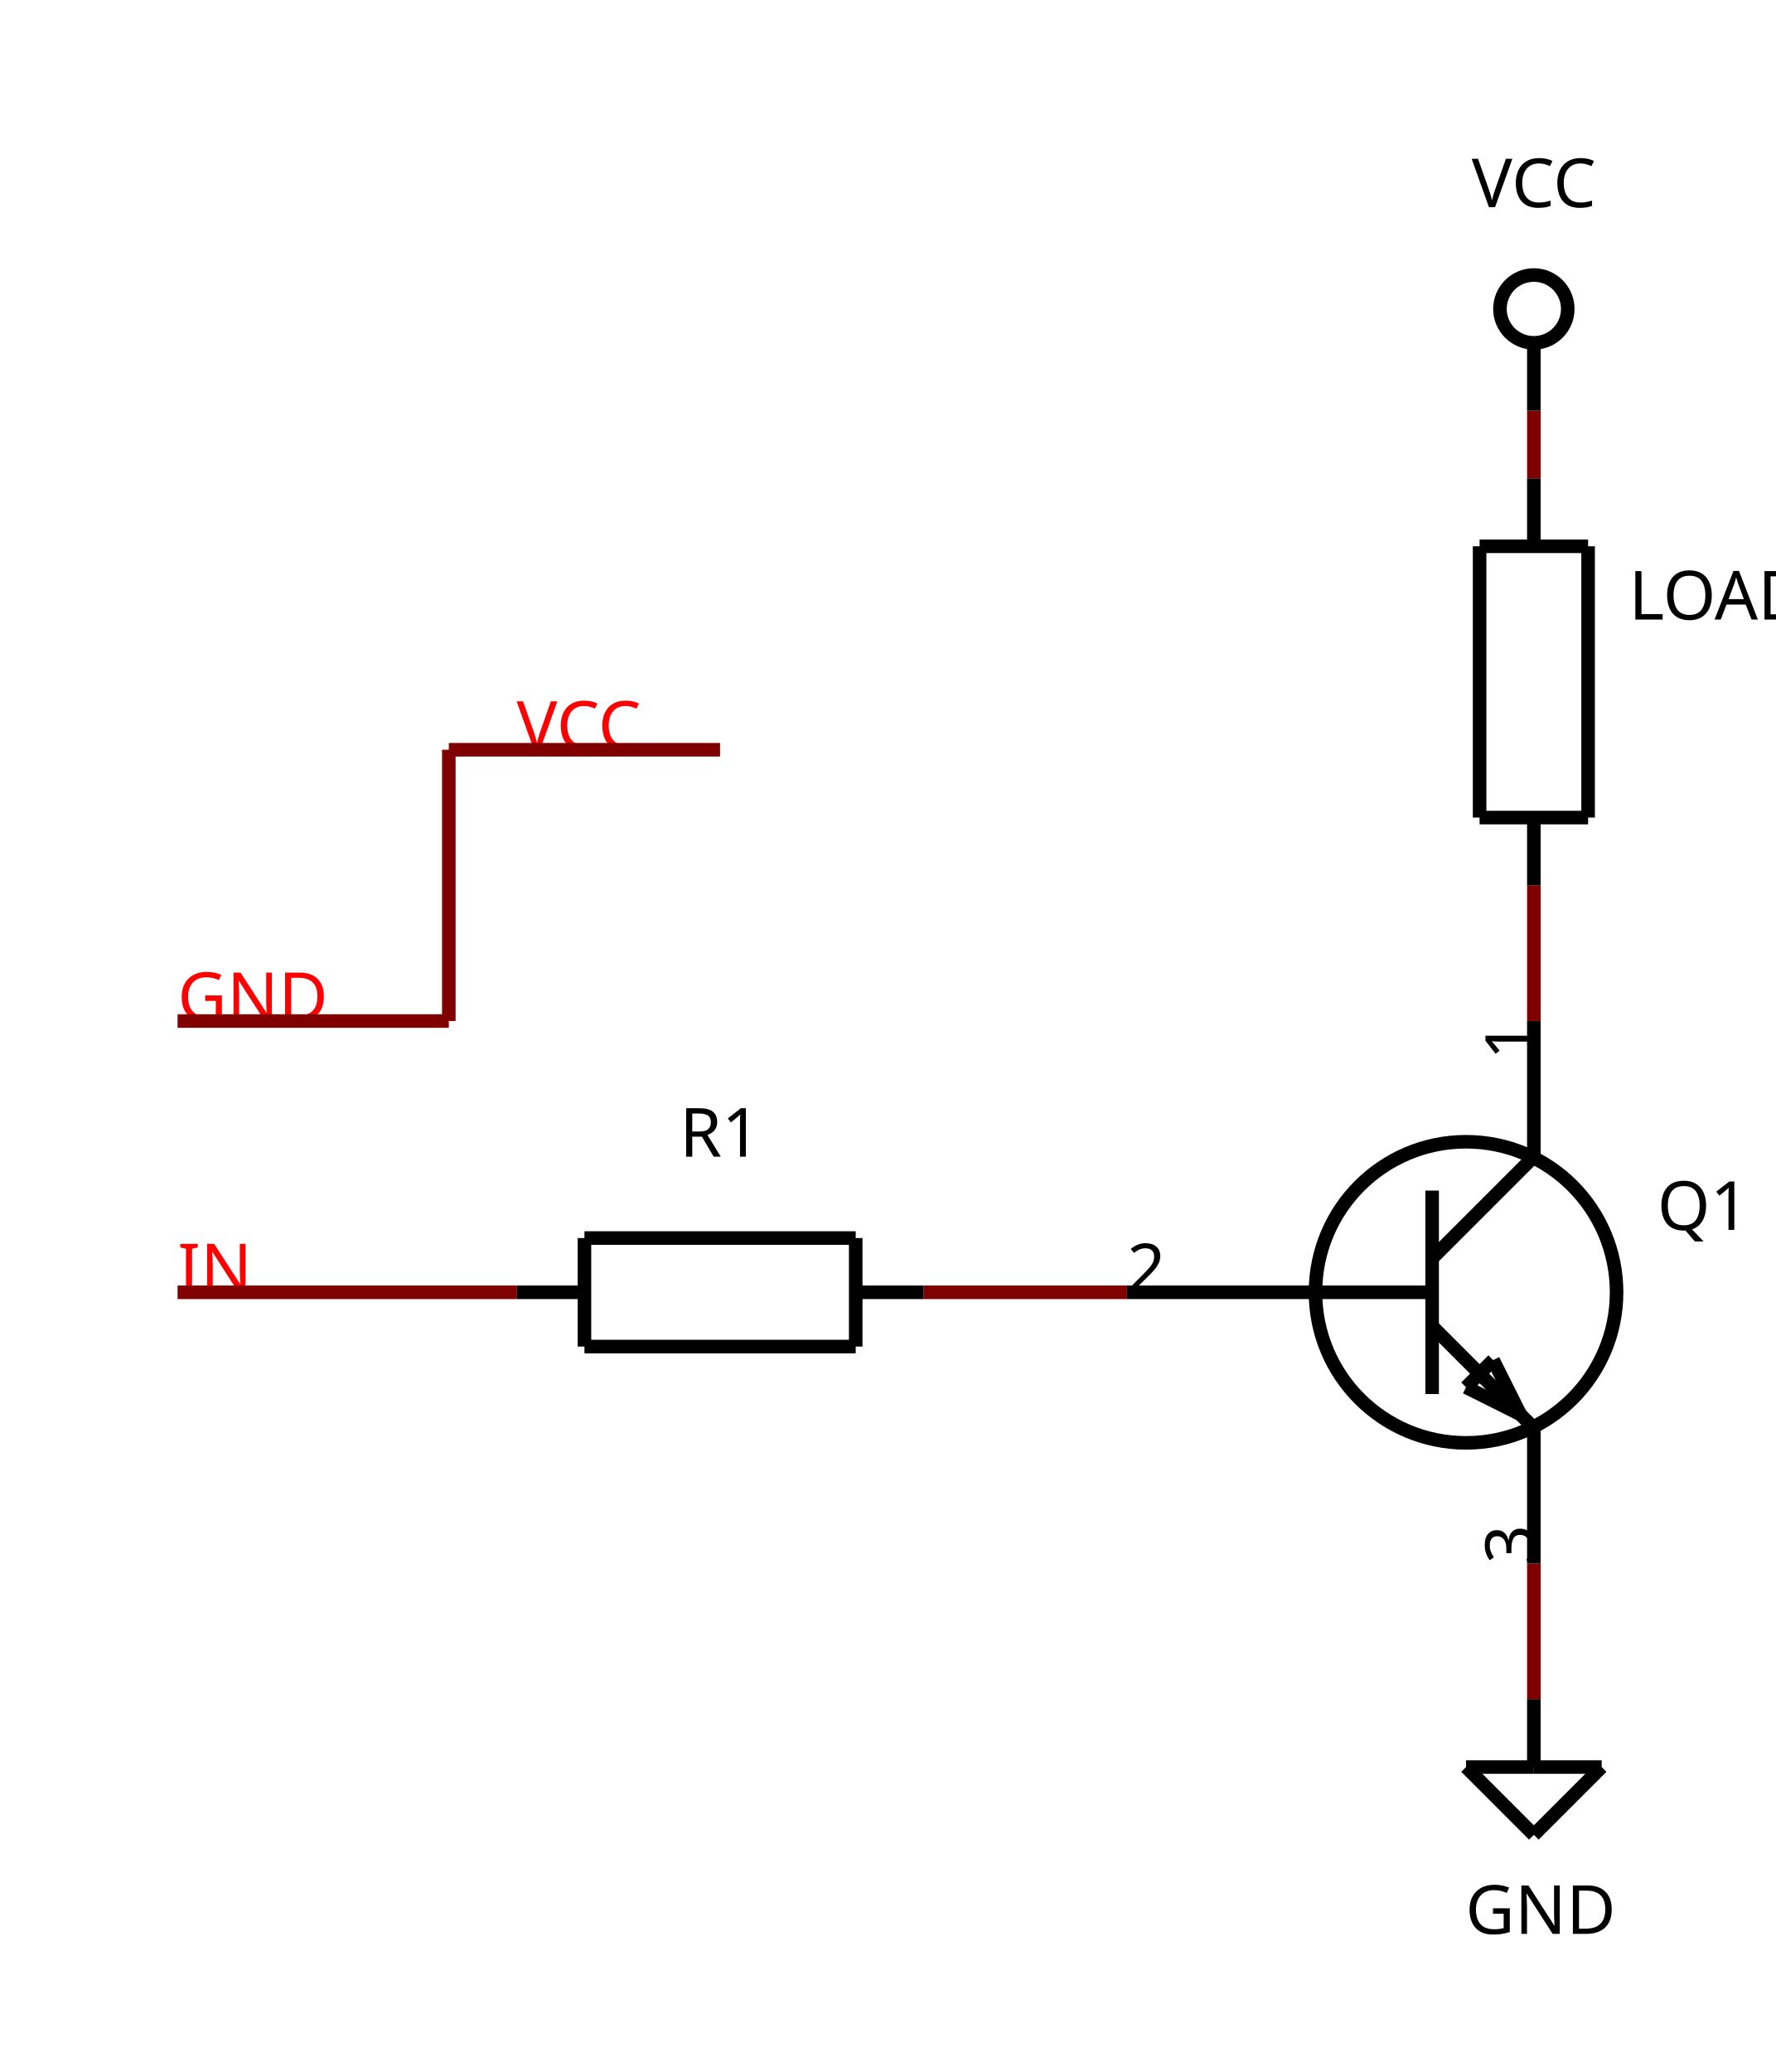
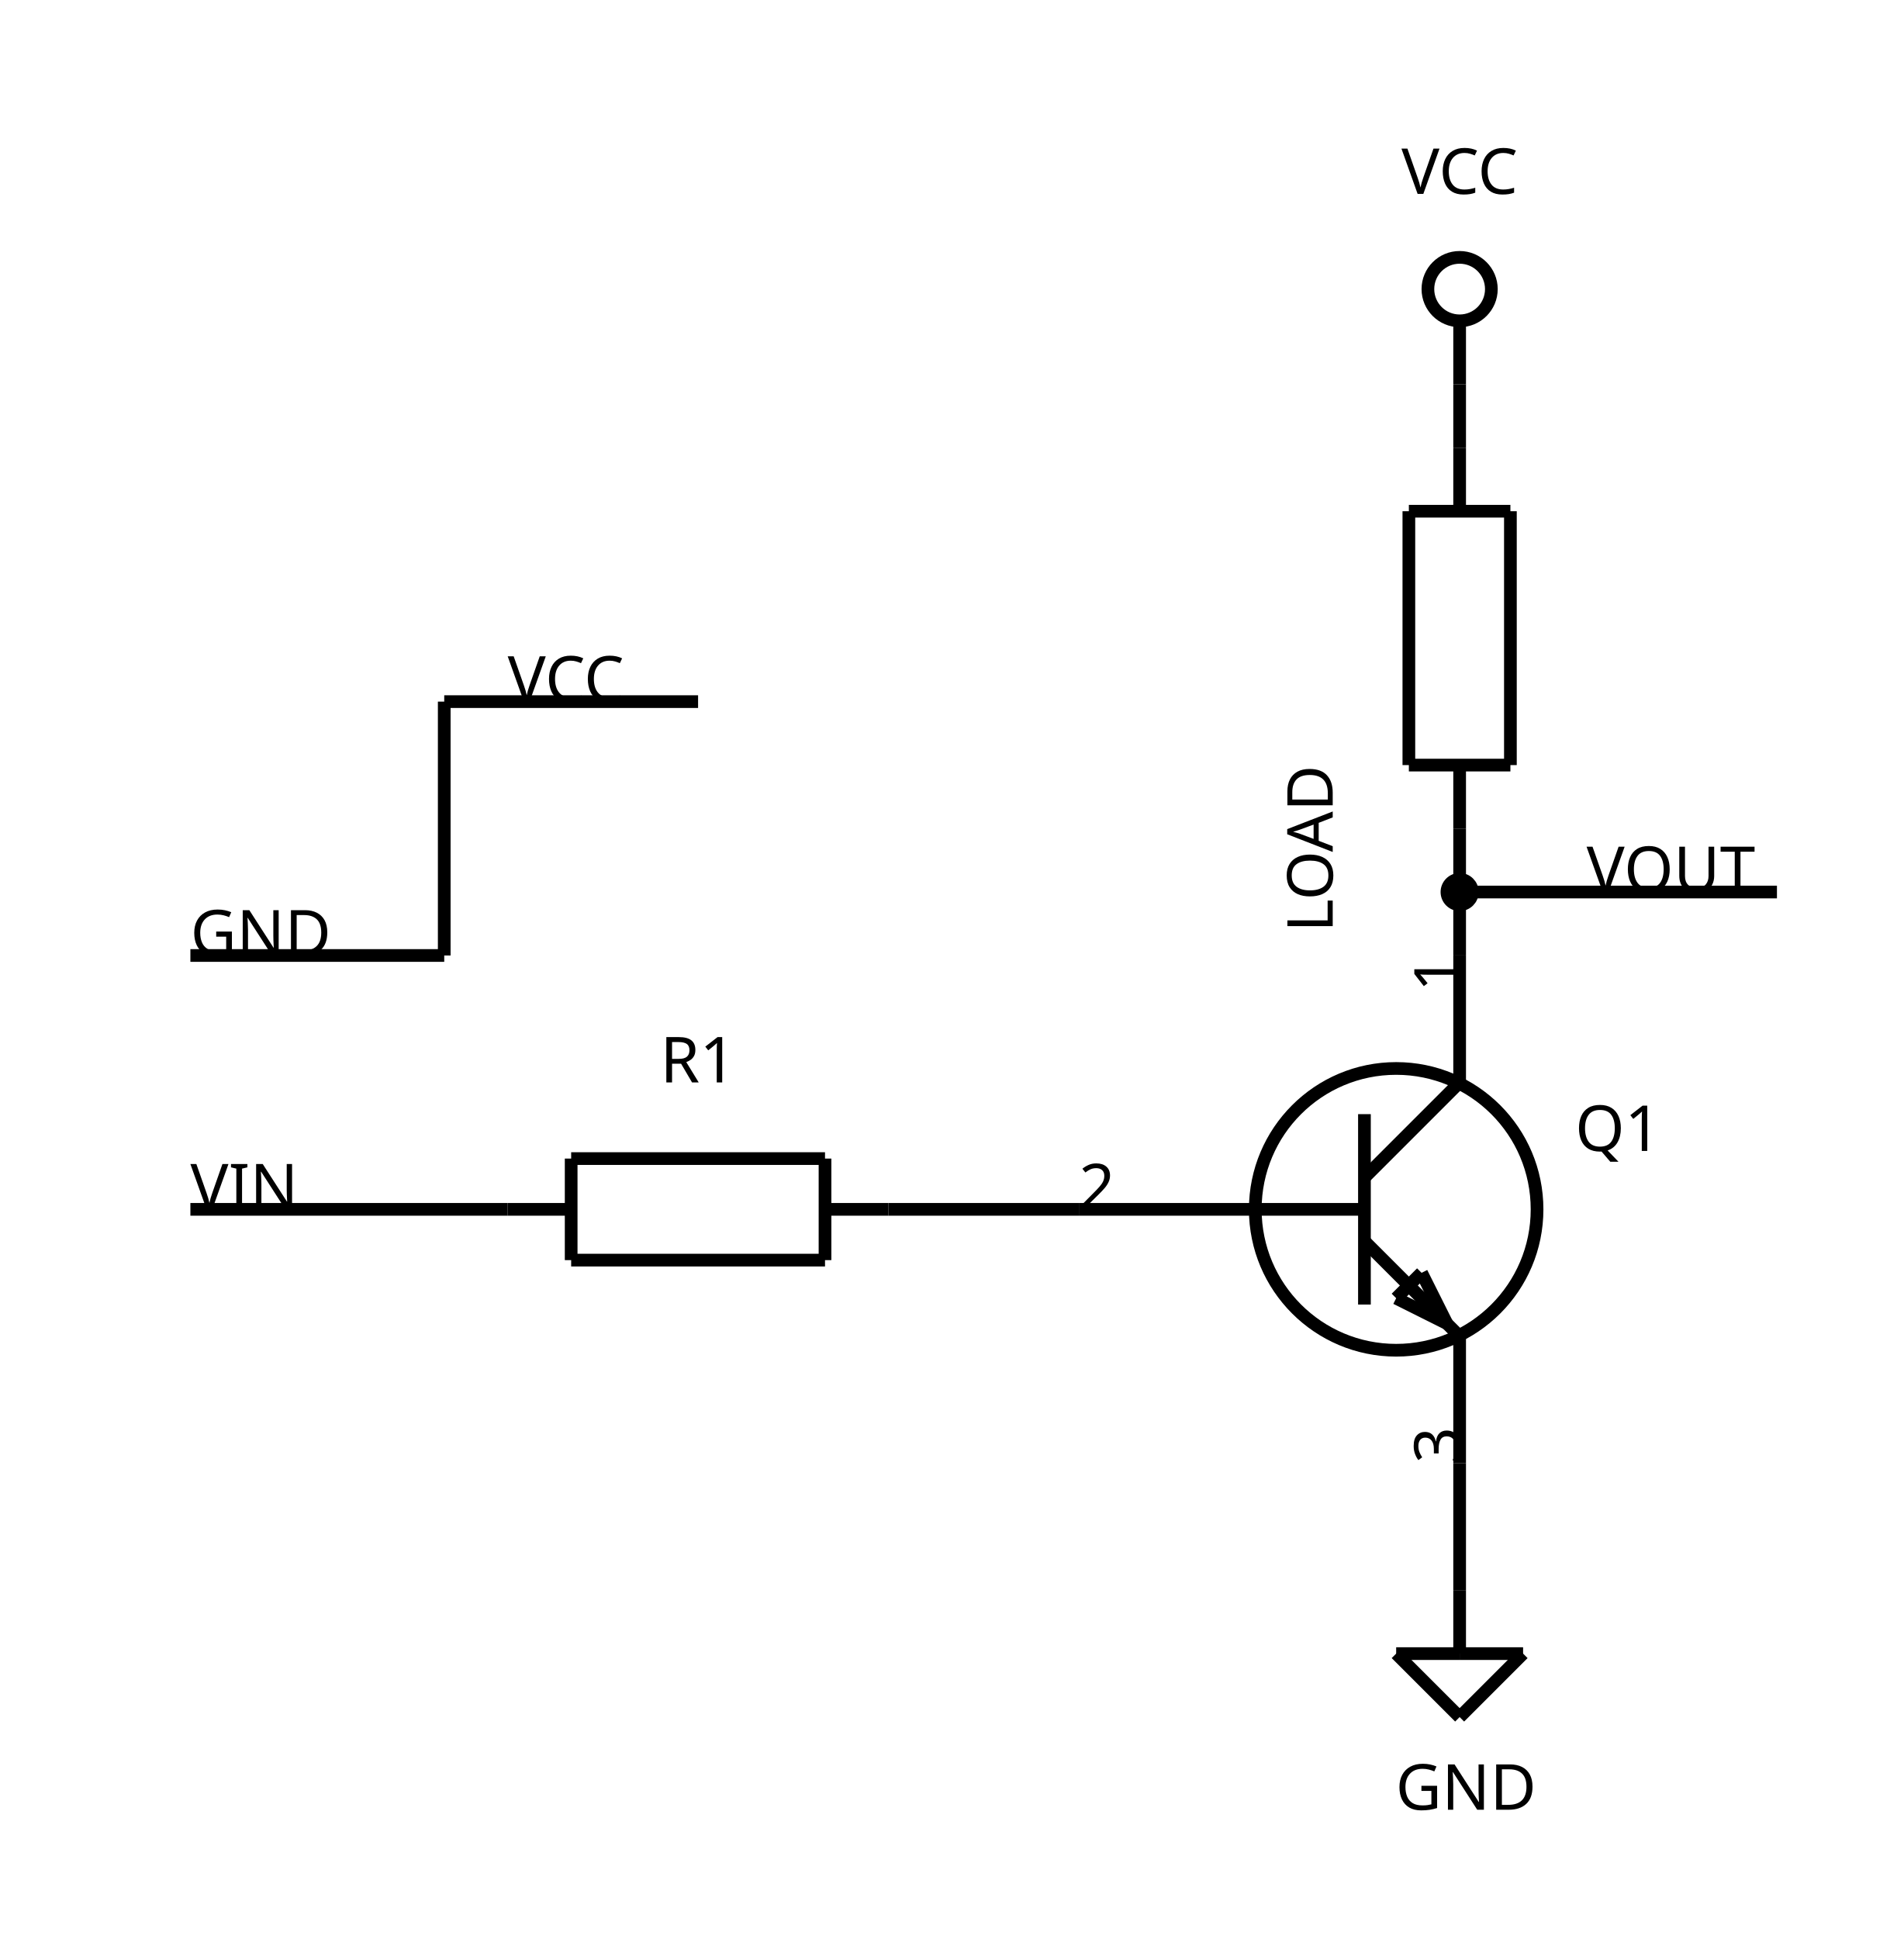
- <svg xmlns="http://www.w3.org/2000/svg" viewBox="4869.08 2197.24 1309.2 1527.6" font-family="Verdana, sans-serif" style="stroke-opacity:1;fill-opacity:1;">
-   <polyline points="6000, 3350 6000, 3450" stroke-width="10px" stroke="#800000" />
-   <text x="5250" y="2750" font-size="50" text-anchor="start" transform="rotate(0 5250 2750)" fill="#FF0000">VCC</text>
-   <text x="5000" y="2950" font-size="50" text-anchor="start" transform="rotate(0 5000 2950)" fill="#FF0000">GND</text>
-   <polyline points="5200, 2750 5400, 2750" stroke-width="10px" stroke="#800000" />
-   <polyline points="5200, 2950 5200, 2750" stroke-width="10px" stroke="#800000" />
-   <polyline points="5000, 2950 5200, 2950" stroke-width="10px" stroke="#800000" />
-   <text x="5000" y="3150" font-size="50" text-anchor="start" transform="rotate(0 5000 3150)" fill="#FF0000">IN</text>
-   <polyline points="5000, 3150 5250, 3150" stroke-width="10px" stroke="#800000" />
-   <polyline points="6000, 2500 6000, 2550" stroke-width="10px" stroke="#800000" />
-   <polyline points="6000, 2850 6000, 2950" stroke-width="10px" stroke="#800000" />
-   <polyline points="5550, 3150 5700, 3150" stroke-width="10px" stroke="#800000" />
+ <svg xmlns="http://www.w3.org/2000/svg" viewBox="4850.0 2197.24 1500.0 1527.6" font-family="Verdana, sans-serif" style="stroke-opacity:1;fill-opacity:1;">
+   <text x="6100" y="2900" font-size="50" text-anchor="start" transform="rotate(0 6100 2900)" fill="#000000">VOUT</text>
+   <polyline points="6000, 2900 6000, 2950" stroke-width="10px" stroke="#000000" />
+   <circle r="10" cx="6000" cy="2900" fill="#000000" stroke-width="10px" stroke="#000000" />
+   <polyline points="6000, 2900 6250, 2900" stroke-width="10px" stroke="#000000" />
+   <polyline points="6000, 3350 6000, 3450" stroke-width="10px" stroke="#000000" />
+   <text x="5250" y="2750" font-size="50" text-anchor="start" transform="rotate(0 5250 2750)" fill="#000000">VCC</text>
+   <text x="5000" y="2950" font-size="50" text-anchor="start" transform="rotate(0 5000 2950)" fill="#000000">GND</text>
+   <polyline points="5200, 2750 5400, 2750" stroke-width="10px" stroke="#000000" />
+   <polyline points="5200, 2950 5200, 2750" stroke-width="10px" stroke="#000000" />
+   <polyline points="5000, 2950 5200, 2950" stroke-width="10px" stroke="#000000" />
+   <text x="5000" y="3150" font-size="50" text-anchor="start" transform="rotate(0 5000 3150)" fill="#000000">VIN</text>
+   <polyline points="5000, 3150 5250, 3150" stroke-width="10px" stroke="#000000" />
+   <polyline points="6000, 2500 6000, 2550" stroke-width="10px" stroke="#000000" />
+   <polyline points="6000, 2850 6000, 2900" stroke-width="10px" stroke="#000000" />
+   <polyline points="5550, 3150 5700, 3150" stroke-width="10px" stroke="#000000" />
  <text x="6005" y="3623" font-size="50" text-anchor="middle" transform="rotate(0 6005 3623)" fill="#000000">GND</text>
  <polyline points="5950, 3500 6000, 3500" stroke-width="10px" stroke="#000000" />
  <polyline points="6000, 3550 5950, 3500" stroke-width="10px" stroke="#000000" />
  <polyline points="6050, 3500 6000, 3550" stroke-width="10px" stroke="#000000" />
  <polyline points="6000, 3500 6050, 3500" stroke-width="10px" stroke="#000000" />
  <polyline points="6000, 3450 6000, 3500" stroke-width="10px" stroke="#000000" />
  <text x="6000" y="2350" font-size="50" text-anchor="middle" transform="rotate(0 6000 2350)" fill="#000000">VCC</text>
  <polyline points="6000, 2500 6000, 2450" stroke-width="10px" stroke="#000000" />
  <circle r="25" cx="6000" cy="2425" fill="none" stroke-width="10px" stroke="#000000" />
  <text x="5400" y="3050" font-size="50" text-anchor="middle" transform="rotate(0 5400 3050)" fill="#000000">R1</text>
  <polyline points="5300, 3150 5250, 3150" stroke-width="10px" stroke="#000000" />
  <polyline points="5500, 3150 5550, 3150" stroke-width="10px" stroke="#000000" />
  <polyline points="5300, 3190 5300, 3110" stroke-width="10px" stroke="#000000" />
  <polyline points="5500, 3190 5300, 3190" stroke-width="10px" stroke="#000000" />
  <polyline points="5500, 3110 5500, 3190" stroke-width="10px" stroke="#000000" />
  <polyline points="5300, 3110 5500, 3110" stroke-width="10px" stroke="#000000" />
-   <text x="6070" y="2654" font-size="50" text-anchor="start" transform="rotate(0 6070 2654)" fill="#000000">LOAD</text>
+   <text x="5900" y="2800" font-size="50" text-anchor="end" transform="rotate(-90 5900 2800)" fill="#000000">LOAD</text>
  <polyline points="6000, 2800 6000, 2850" stroke-width="10px" stroke="#000000" />
  <polyline points="6000, 2600 6000, 2550" stroke-width="10px" stroke="#000000" />
  <polyline points="6040, 2800 5960, 2800" stroke-width="10px" stroke="#000000" />
  <polyline points="6040, 2600 6040, 2800" stroke-width="10px" stroke="#000000" />
  <polyline points="5960, 2600 6040, 2600" stroke-width="10px" stroke="#000000" />
  <polyline points="5960, 2800 5960, 2600" stroke-width="10px" stroke="#000000" />
  <text x="6091" y="3104" font-size="50" text-anchor="start" transform="rotate(0 6091 3104)" fill="#000000">Q1</text>
  <text x="6000" y="3350" font-size="50" text-anchor="start" transform="rotate(-90 6000 3350)" fill="#000000">3</text>
  <polyline points="6000, 3250 6000, 3350" stroke-width="10px" stroke="#000000" />
  <text x="5700" y="3150" font-size="50" text-anchor="start" transform="rotate(0 5700 3150)" fill="#000000">2</text>
  <polyline points="5925, 3150 5700, 3150" stroke-width="10px" stroke="#000000" />
  <text x="6000" y="2950" font-size="50" text-anchor="end" transform="rotate(-90 6000 2950)" fill="#000000">1</text>
  <polyline points="6000, 3050 6000, 2950" stroke-width="10px" stroke="#000000" />
  <polyline points="5950, 3220 5950, 3220" stroke-width="10px" stroke="#000000" />
  <polyline points="5990, 3240 5950, 3220" stroke-width="10px" stroke="#000000" />
  <polyline points="5970, 3200 5990, 3240" stroke-width="10px" stroke="#000000" />
  <polyline points="5950, 3220 5970, 3200" stroke-width="10px" stroke="#000000" />
  <polyline points="5950, 3220 5950, 3220" stroke-width="10px" stroke="#000000" />
  <polyline points="5925, 3225 5925, 3225" stroke-width="10px" stroke="#000000" />
  <polyline points="5925, 3075 5925, 3225" stroke-width="10px" stroke="#000000" />
  <polyline points="6000, 3250 6000, 3250" stroke-width="10px" stroke="#000000" />
  <polyline points="5925, 3175 6000, 3250" stroke-width="10px" stroke="#000000" />
  <polyline points="5925, 3125 6000, 3050" stroke-width="10px" stroke="#000000" />
  <circle r="111" cx="5950" cy="3150" fill="none" stroke-width="10px" stroke="#000000" />
</svg>
